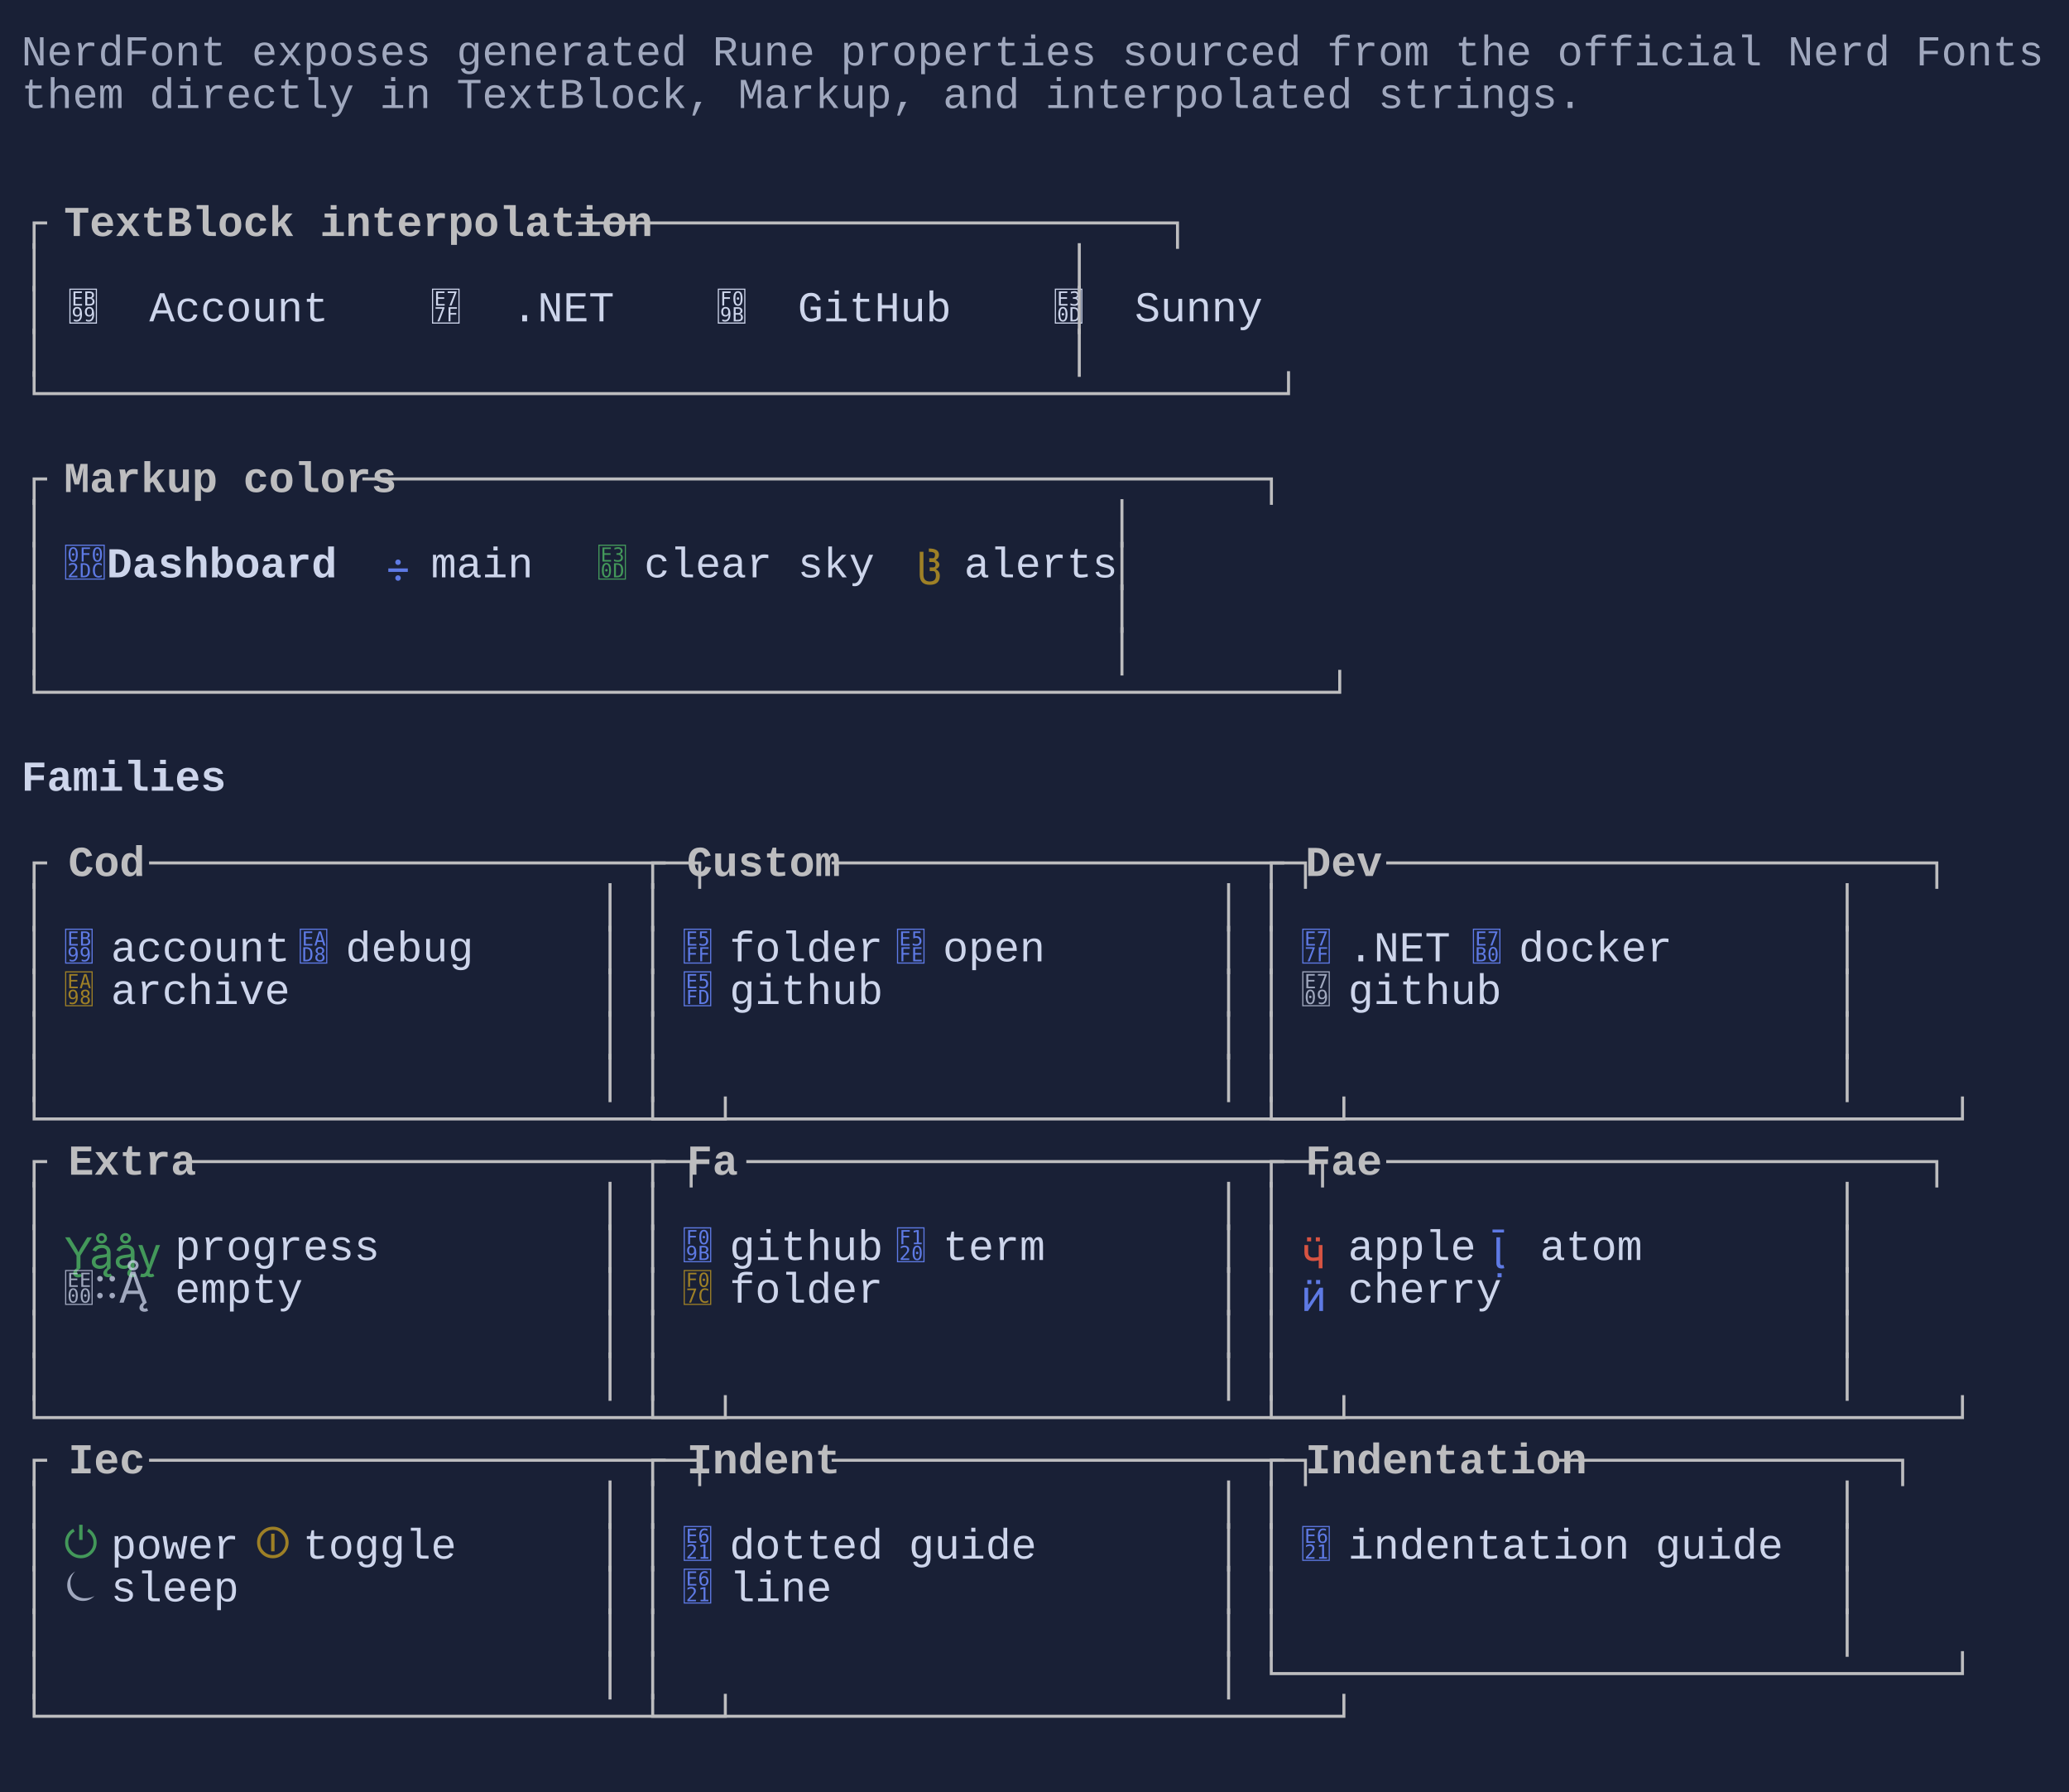
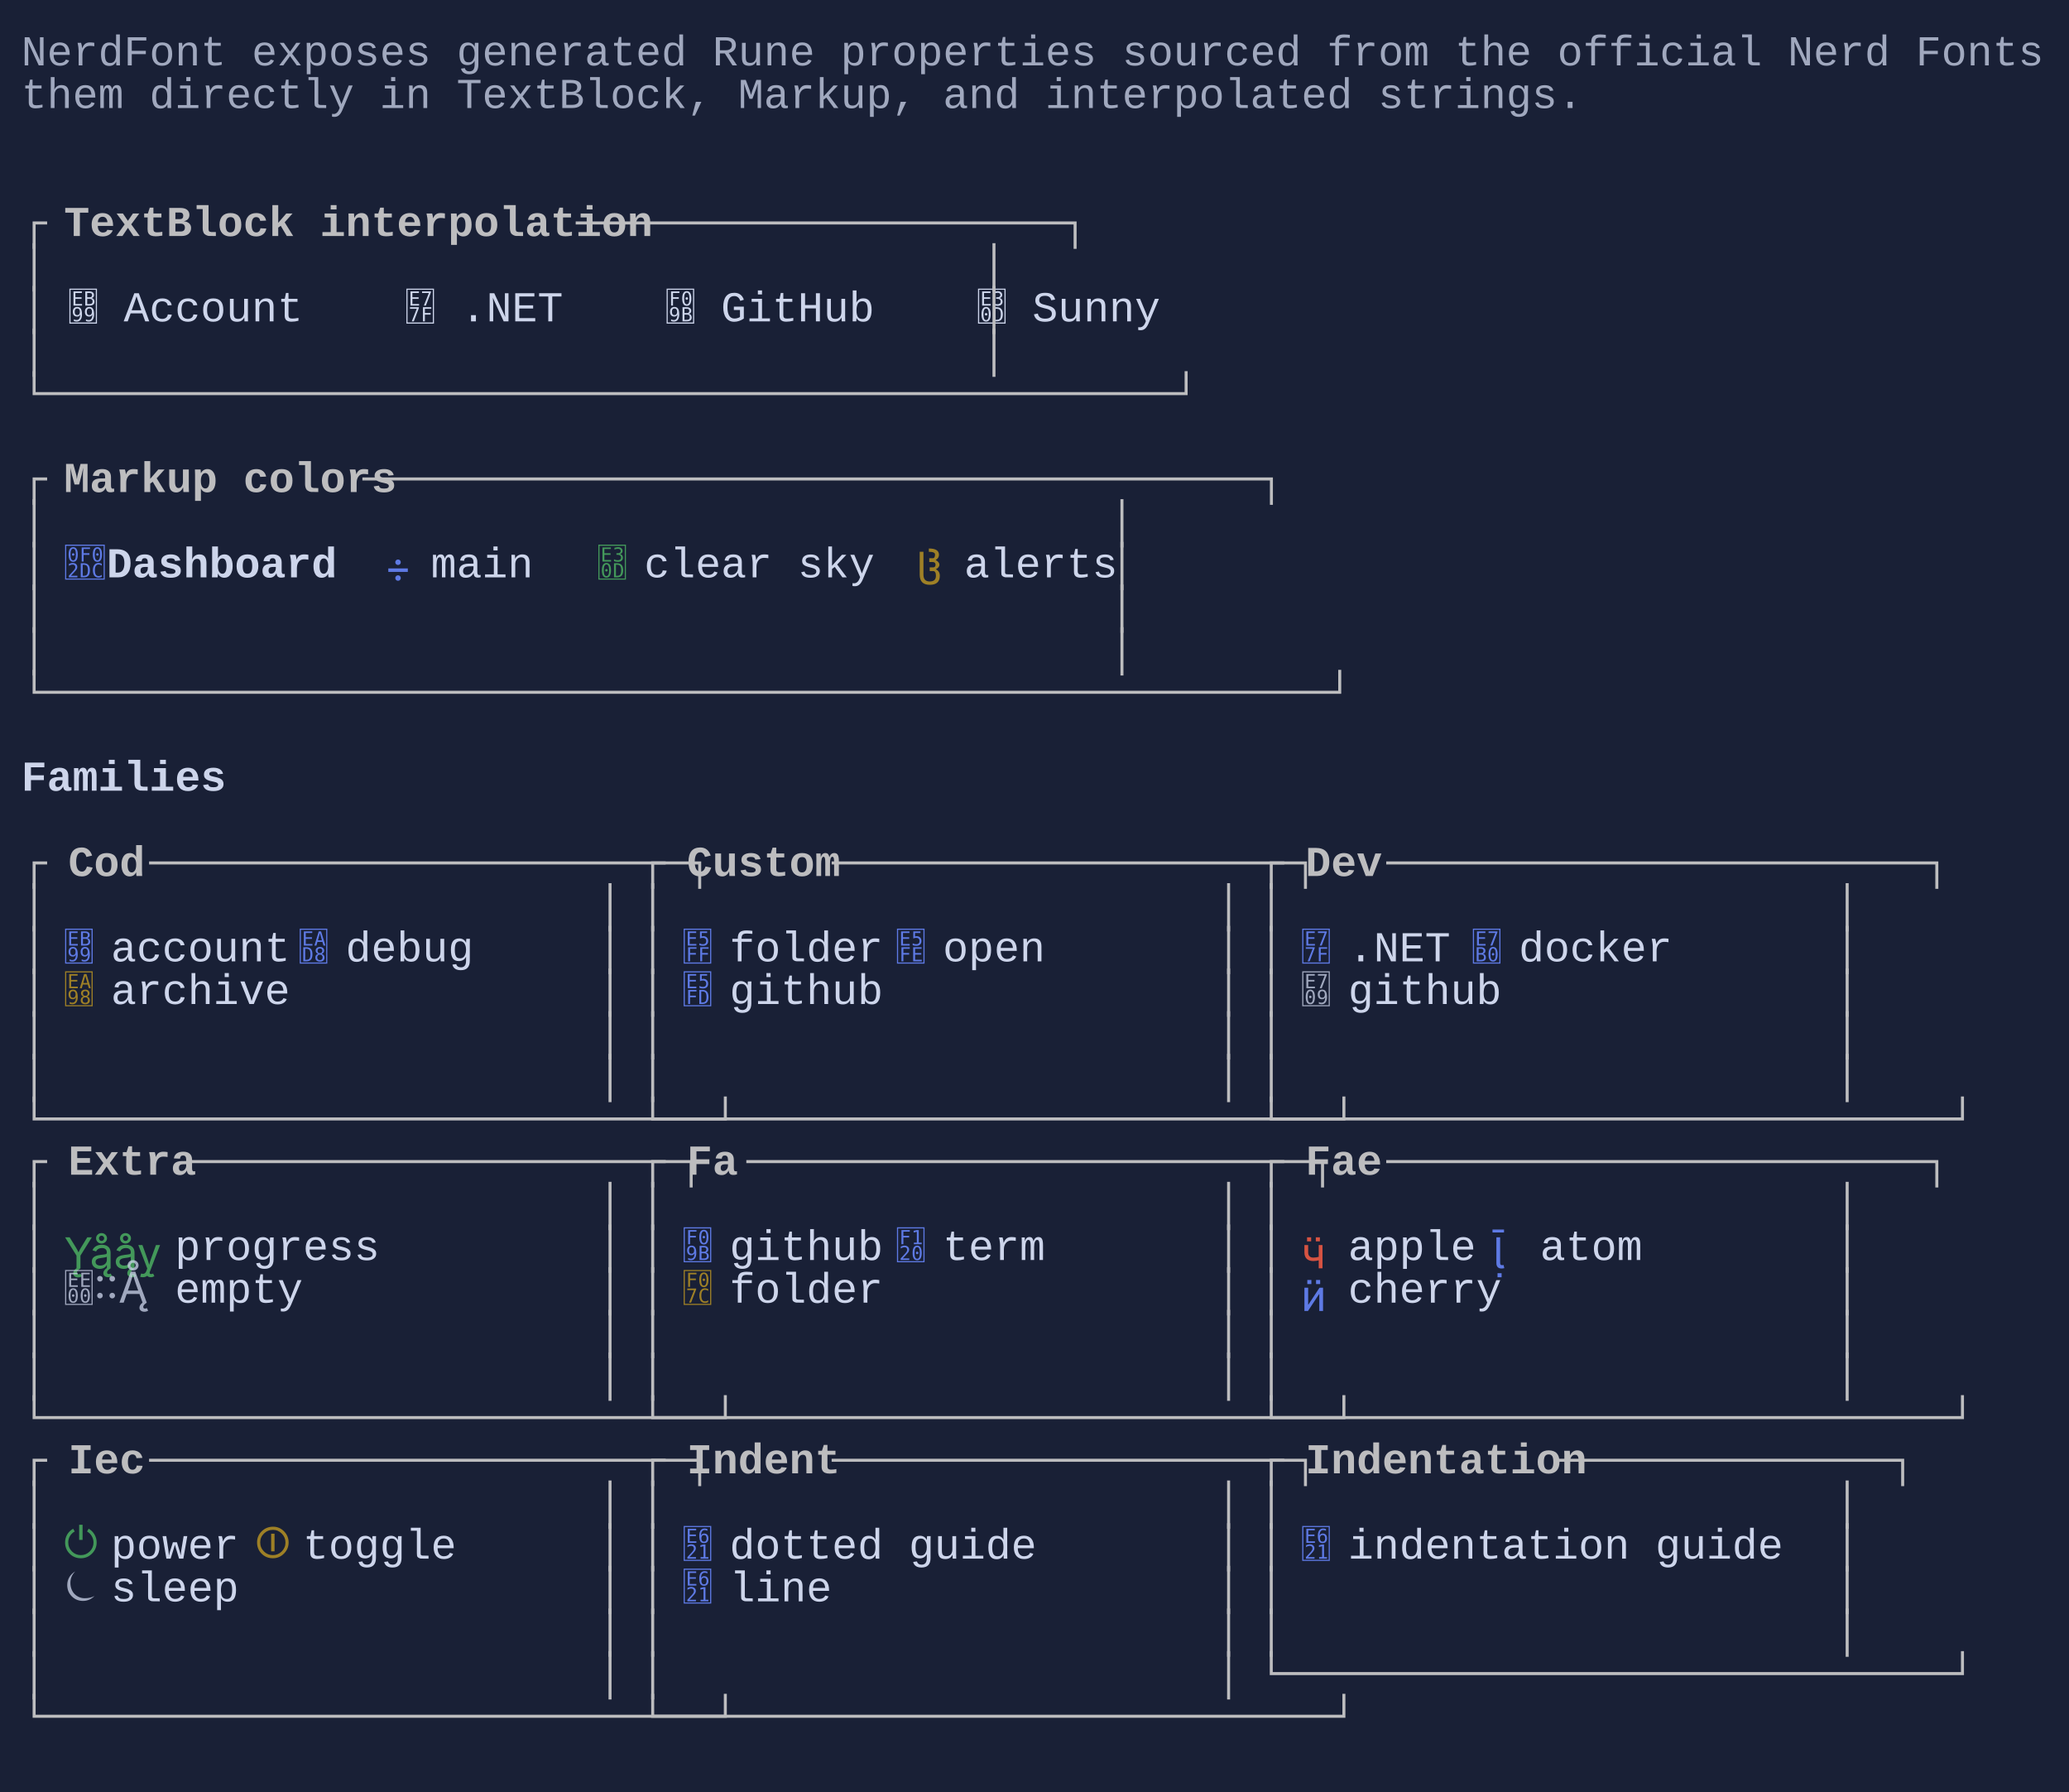
<svg xmlns="http://www.w3.org/2000/svg" viewBox="0 0 873 756" width="873" height="756" shape-rendering="crispEdges">
  <style>.t{font-family:ui-monospace, SFMono-Regular, Menlo, Monaco, Consolas, "Liberation Mono", "Courier New", monospace;font-size:18px;dominant-baseline:text-before-edge;white-space:pre;font-variant-ligatures:none;font-kerning:none;font-feature-settings:"liga" 0,"calt" 0;letter-spacing:0}</style>
  <rect x="0" y="0" width="873" height="756" fill="rgb(25,32,54)" />
  <text class="t" x="9" y="18" fill="rgb(205,213,235)" textLength="855" lengthAdjust="spacing" opacity="0.75" xml:space="preserve">NerdFont exposes generated Rune properties sourced from the official Nerd Fonts glyph list. Use</text>
  <text class="t" x="9" y="36" fill="rgb(205,213,235)" textLength="549" lengthAdjust="spacing" opacity="0.75" xml:space="preserve">them directly in TextBlock, Markup, and interpolated strings.</text>
  <text class="t" x="9" y="90" fill="rgb(189,189,191)" textLength="9" lengthAdjust="spacing" xml:space="preserve">┌</text>
  <text class="t" x="27" y="90" fill="rgb(189,189,191)" textLength="207" lengthAdjust="spacing" font-weight="700" xml:space="preserve">TextBlock interpolation</text>
-   <text class="t" x="243" y="90" fill="rgb(189,189,191)" textLength="216" lengthAdjust="spacing" xml:space="preserve">───────────────────────┐</text>
+   <text class="t" x="243" y="90" fill="rgb(189,189,191)" textLength="180" lengthAdjust="spacing" xml:space="preserve">───────────────────┐</text>
  <text class="t" x="9" y="108" fill="rgb(189,189,191)" textLength="9" lengthAdjust="spacing" xml:space="preserve">│</text>
-   <text class="t" x="450" y="108" fill="rgb(189,189,191)" textLength="9" lengthAdjust="spacing" xml:space="preserve">│</text>
+   <text class="t" x="414" y="108" fill="rgb(189,189,191)" textLength="9" lengthAdjust="spacing" xml:space="preserve">│</text>
  <text class="t" x="9" y="126" fill="rgb(189,189,191)" textLength="9" lengthAdjust="spacing" xml:space="preserve">│</text>
-   <text class="t" x="18" y="126" fill="rgb(205,213,235)" textLength="432" lengthAdjust="spacing" xml:space="preserve">   Account      .NET      GitHub      Sunny </text>
-   <text class="t" x="450" y="126" fill="rgb(189,189,191)" textLength="9" lengthAdjust="spacing" xml:space="preserve">│</text>
+   <text class="t" x="18" y="126" fill="rgb(205,213,235)" textLength="396" lengthAdjust="spacing" xml:space="preserve">  Account     .NET     GitHub     Sunny </text>
+   <text class="t" x="414" y="126" fill="rgb(189,189,191)" textLength="9" lengthAdjust="spacing" xml:space="preserve">│</text>
  <text class="t" x="9" y="144" fill="rgb(189,189,191)" textLength="9" lengthAdjust="spacing" xml:space="preserve">│</text>
-   <text class="t" x="450" y="144" fill="rgb(189,189,191)" textLength="9" lengthAdjust="spacing" xml:space="preserve">│</text>
-   <text class="t" x="9" y="162" fill="rgb(189,189,191)" textLength="450" lengthAdjust="spacing" xml:space="preserve">└────────────────────────────────────────────────┘</text>
+   <text class="t" x="414" y="144" fill="rgb(189,189,191)" textLength="9" lengthAdjust="spacing" xml:space="preserve">│</text>
+   <text class="t" x="9" y="162" fill="rgb(189,189,191)" textLength="414" lengthAdjust="spacing" xml:space="preserve">└────────────────────────────────────────────┘</text>
  <text class="t" x="9" y="198" fill="rgb(189,189,191)" textLength="9" lengthAdjust="spacing" xml:space="preserve">┌</text>
  <text class="t" x="27" y="198" fill="rgb(189,189,191)" textLength="117" lengthAdjust="spacing" font-weight="700" xml:space="preserve">Markup colors</text>
  <text class="t" x="153" y="198" fill="rgb(189,189,191)" textLength="324" lengthAdjust="spacing" xml:space="preserve">───────────────────────────────────┐</text>
  <text class="t" x="9" y="216" fill="rgb(189,189,191)" textLength="9" lengthAdjust="spacing" xml:space="preserve">│</text>
  <text class="t" x="468" y="216" fill="rgb(189,189,191)" textLength="9" lengthAdjust="spacing" xml:space="preserve">│</text>
  <text class="t" x="9" y="234" fill="rgb(189,189,191)" textLength="9" lengthAdjust="spacing" xml:space="preserve">│</text>
  <text class="t" x="27" y="234" fill="rgb(94,122,229)" textLength="9" lengthAdjust="spacing" xml:space="preserve">󰋜</text>
  <text class="t" x="45" y="234" fill="rgb(205,213,235)" textLength="81" lengthAdjust="spacing" font-weight="700" xml:space="preserve">Dashboard</text>
  <text class="t" x="162" y="234" fill="rgb(94,122,229)" textLength="9" lengthAdjust="spacing" xml:space="preserve"></text>
  <text class="t" x="171" y="234" fill="rgb(205,213,235)" textLength="81" lengthAdjust="spacing" xml:space="preserve"> main    </text>
  <text class="t" x="252" y="234" fill="rgb(67,152,90)" textLength="9" lengthAdjust="spacing" xml:space="preserve"></text>
  <text class="t" x="261" y="234" fill="rgb(205,213,235)" textLength="126" lengthAdjust="spacing" xml:space="preserve"> clear sky    </text>
  <text class="t" x="387" y="234" fill="rgb(158,128,38)" textLength="9" lengthAdjust="spacing" xml:space="preserve"></text>
  <text class="t" x="396" y="234" fill="rgb(205,213,235)" textLength="72" lengthAdjust="spacing" xml:space="preserve"> alerts </text>
  <text class="t" x="468" y="234" fill="rgb(189,189,191)" textLength="9" lengthAdjust="spacing" xml:space="preserve">│</text>
  <text class="t" x="9" y="252" fill="rgb(189,189,191)" textLength="9" lengthAdjust="spacing" xml:space="preserve">│</text>
  <text class="t" x="468" y="252" fill="rgb(189,189,191)" textLength="9" lengthAdjust="spacing" xml:space="preserve">│</text>
  <text class="t" x="9" y="270" fill="rgb(189,189,191)" textLength="9" lengthAdjust="spacing" xml:space="preserve">│</text>
  <text class="t" x="468" y="270" fill="rgb(189,189,191)" textLength="9" lengthAdjust="spacing" xml:space="preserve">│</text>
  <text class="t" x="9" y="288" fill="rgb(189,189,191)" textLength="468" lengthAdjust="spacing" xml:space="preserve">└──────────────────────────────────────────────────┘</text>
  <text class="t" x="9" y="324" fill="rgb(205,213,235)" textLength="72" lengthAdjust="spacing" font-weight="700" xml:space="preserve">Families</text>
  <text class="t" x="9" y="360" fill="rgb(189,189,191)" textLength="9" lengthAdjust="spacing" xml:space="preserve">┌</text>
  <text class="t" x="18" y="360" fill="rgb(189,189,191)" textLength="45" lengthAdjust="spacing" font-weight="700" xml:space="preserve"> Cod </text>
  <text class="t" x="63" y="360" fill="rgb(189,189,191)" textLength="198" lengthAdjust="spacing" xml:space="preserve">─────────────────────┐</text>
  <text class="t" x="270" y="360" fill="rgb(189,189,191)" textLength="9" lengthAdjust="spacing" xml:space="preserve">┌</text>
  <text class="t" x="279" y="360" fill="rgb(189,189,191)" textLength="72" lengthAdjust="spacing" font-weight="700" xml:space="preserve"> Custom </text>
  <text class="t" x="351" y="360" fill="rgb(189,189,191)" textLength="171" lengthAdjust="spacing" xml:space="preserve">──────────────────┐</text>
  <text class="t" x="531" y="360" fill="rgb(189,189,191)" textLength="9" lengthAdjust="spacing" xml:space="preserve">┌</text>
  <text class="t" x="540" y="360" fill="rgb(189,189,191)" textLength="45" lengthAdjust="spacing" font-weight="700" xml:space="preserve"> Dev </text>
  <text class="t" x="585" y="360" fill="rgb(189,189,191)" textLength="198" lengthAdjust="spacing" xml:space="preserve">─────────────────────┐</text>
  <text class="t" x="9" y="378" fill="rgb(189,189,191)" textLength="9" lengthAdjust="spacing" xml:space="preserve">│</text>
  <text class="t" x="252" y="378" fill="rgb(189,189,191)" textLength="9" lengthAdjust="spacing" xml:space="preserve">│</text>
  <text class="t" x="270" y="378" fill="rgb(189,189,191)" textLength="9" lengthAdjust="spacing" xml:space="preserve">│</text>
  <text class="t" x="513" y="378" fill="rgb(189,189,191)" textLength="9" lengthAdjust="spacing" xml:space="preserve">│</text>
  <text class="t" x="531" y="378" fill="rgb(189,189,191)" textLength="9" lengthAdjust="spacing" xml:space="preserve">│</text>
  <text class="t" x="774" y="378" fill="rgb(189,189,191)" textLength="9" lengthAdjust="spacing" xml:space="preserve">│</text>
  <text class="t" x="9" y="396" fill="rgb(189,189,191)" textLength="9" lengthAdjust="spacing" xml:space="preserve">│</text>
  <text class="t" x="27" y="396" fill="rgb(94,122,229)" textLength="9" lengthAdjust="spacing" xml:space="preserve"></text>
  <text class="t" x="36" y="396" fill="rgb(205,213,235)" textLength="90" lengthAdjust="spacing" xml:space="preserve"> account  </text>
  <text class="t" x="126" y="396" fill="rgb(94,122,229)" textLength="9" lengthAdjust="spacing" xml:space="preserve"></text>
  <text class="t" x="135" y="396" fill="rgb(205,213,235)" textLength="117" lengthAdjust="spacing" xml:space="preserve"> debug       </text>
  <text class="t" x="252" y="396" fill="rgb(189,189,191)" textLength="9" lengthAdjust="spacing" xml:space="preserve">│</text>
  <text class="t" x="270" y="396" fill="rgb(189,189,191)" textLength="9" lengthAdjust="spacing" xml:space="preserve">│</text>
  <text class="t" x="288" y="396" fill="rgb(94,122,229)" textLength="9" lengthAdjust="spacing" xml:space="preserve"></text>
  <text class="t" x="297" y="396" fill="rgb(205,213,235)" textLength="81" lengthAdjust="spacing" xml:space="preserve"> folder  </text>
  <text class="t" x="378" y="396" fill="rgb(94,122,229)" textLength="9" lengthAdjust="spacing" xml:space="preserve"></text>
  <text class="t" x="387" y="396" fill="rgb(205,213,235)" textLength="126" lengthAdjust="spacing" xml:space="preserve"> open         </text>
  <text class="t" x="513" y="396" fill="rgb(189,189,191)" textLength="9" lengthAdjust="spacing" xml:space="preserve">│</text>
  <text class="t" x="531" y="396" fill="rgb(189,189,191)" textLength="9" lengthAdjust="spacing" xml:space="preserve">│</text>
  <text class="t" x="549" y="396" fill="rgb(94,122,229)" textLength="9" lengthAdjust="spacing" xml:space="preserve"></text>
  <text class="t" x="558" y="396" fill="rgb(205,213,235)" textLength="63" lengthAdjust="spacing" xml:space="preserve"> .NET  </text>
  <text class="t" x="621" y="396" fill="rgb(94,122,229)" textLength="9" lengthAdjust="spacing" xml:space="preserve"></text>
  <text class="t" x="630" y="396" fill="rgb(205,213,235)" textLength="144" lengthAdjust="spacing" xml:space="preserve"> docker         </text>
  <text class="t" x="774" y="396" fill="rgb(189,189,191)" textLength="9" lengthAdjust="spacing" xml:space="preserve">│</text>
  <text class="t" x="9" y="414" fill="rgb(189,189,191)" textLength="9" lengthAdjust="spacing" xml:space="preserve">│</text>
  <text class="t" x="27" y="414" fill="rgb(158,128,38)" textLength="9" lengthAdjust="spacing" xml:space="preserve"></text>
  <text class="t" x="36" y="414" fill="rgb(205,213,235)" textLength="216" lengthAdjust="spacing" xml:space="preserve"> archive                </text>
  <text class="t" x="252" y="414" fill="rgb(189,189,191)" textLength="9" lengthAdjust="spacing" xml:space="preserve">│</text>
  <text class="t" x="270" y="414" fill="rgb(189,189,191)" textLength="9" lengthAdjust="spacing" xml:space="preserve">│</text>
  <text class="t" x="288" y="414" fill="rgb(94,122,229)" textLength="9" lengthAdjust="spacing" xml:space="preserve"></text>
  <text class="t" x="297" y="414" fill="rgb(205,213,235)" textLength="216" lengthAdjust="spacing" xml:space="preserve"> github                 </text>
  <text class="t" x="513" y="414" fill="rgb(189,189,191)" textLength="9" lengthAdjust="spacing" xml:space="preserve">│</text>
  <text class="t" x="531" y="414" fill="rgb(189,189,191)" textLength="9" lengthAdjust="spacing" xml:space="preserve">│</text>
  <text class="t" x="549" y="414" fill="rgb(205,213,235)" textLength="9" lengthAdjust="spacing" opacity="0.75" xml:space="preserve"></text>
  <text class="t" x="558" y="414" fill="rgb(205,213,235)" textLength="216" lengthAdjust="spacing" xml:space="preserve"> github                 </text>
  <text class="t" x="774" y="414" fill="rgb(189,189,191)" textLength="9" lengthAdjust="spacing" xml:space="preserve">│</text>
  <text class="t" x="9" y="432" fill="rgb(189,189,191)" textLength="9" lengthAdjust="spacing" xml:space="preserve">│</text>
  <text class="t" x="252" y="432" fill="rgb(189,189,191)" textLength="9" lengthAdjust="spacing" xml:space="preserve">│</text>
  <text class="t" x="270" y="432" fill="rgb(189,189,191)" textLength="9" lengthAdjust="spacing" xml:space="preserve">│</text>
  <text class="t" x="513" y="432" fill="rgb(189,189,191)" textLength="9" lengthAdjust="spacing" xml:space="preserve">│</text>
  <text class="t" x="531" y="432" fill="rgb(189,189,191)" textLength="9" lengthAdjust="spacing" xml:space="preserve">│</text>
  <text class="t" x="774" y="432" fill="rgb(189,189,191)" textLength="9" lengthAdjust="spacing" xml:space="preserve">│</text>
  <text class="t" x="9" y="450" fill="rgb(189,189,191)" textLength="9" lengthAdjust="spacing" xml:space="preserve">│</text>
  <text class="t" x="252" y="450" fill="rgb(189,189,191)" textLength="9" lengthAdjust="spacing" xml:space="preserve">│</text>
  <text class="t" x="270" y="450" fill="rgb(189,189,191)" textLength="9" lengthAdjust="spacing" xml:space="preserve">│</text>
  <text class="t" x="513" y="450" fill="rgb(189,189,191)" textLength="9" lengthAdjust="spacing" xml:space="preserve">│</text>
  <text class="t" x="531" y="450" fill="rgb(189,189,191)" textLength="9" lengthAdjust="spacing" xml:space="preserve">│</text>
  <text class="t" x="774" y="450" fill="rgb(189,189,191)" textLength="9" lengthAdjust="spacing" xml:space="preserve">│</text>
  <text class="t" x="9" y="468" fill="rgb(189,189,191)" textLength="252" lengthAdjust="spacing" xml:space="preserve">└──────────────────────────┘</text>
  <text class="t" x="270" y="468" fill="rgb(189,189,191)" textLength="252" lengthAdjust="spacing" xml:space="preserve">└──────────────────────────┘</text>
  <text class="t" x="531" y="468" fill="rgb(189,189,191)" textLength="252" lengthAdjust="spacing" xml:space="preserve">└──────────────────────────┘</text>
  <text class="t" x="9" y="486" fill="rgb(189,189,191)" textLength="9" lengthAdjust="spacing" xml:space="preserve">┌</text>
  <text class="t" x="18" y="486" fill="rgb(189,189,191)" textLength="63" lengthAdjust="spacing" font-weight="700" xml:space="preserve"> Extra </text>
  <text class="t" x="81" y="486" fill="rgb(189,189,191)" textLength="180" lengthAdjust="spacing" xml:space="preserve">───────────────────┐</text>
  <text class="t" x="270" y="486" fill="rgb(189,189,191)" textLength="9" lengthAdjust="spacing" xml:space="preserve">┌</text>
  <text class="t" x="279" y="486" fill="rgb(189,189,191)" textLength="36" lengthAdjust="spacing" font-weight="700" xml:space="preserve"> Fa </text>
  <text class="t" x="315" y="486" fill="rgb(189,189,191)" textLength="207" lengthAdjust="spacing" xml:space="preserve">──────────────────────┐</text>
  <text class="t" x="531" y="486" fill="rgb(189,189,191)" textLength="9" lengthAdjust="spacing" xml:space="preserve">┌</text>
  <text class="t" x="540" y="486" fill="rgb(189,189,191)" textLength="45" lengthAdjust="spacing" font-weight="700" xml:space="preserve"> Fae </text>
  <text class="t" x="585" y="486" fill="rgb(189,189,191)" textLength="198" lengthAdjust="spacing" xml:space="preserve">─────────────────────┐</text>
  <text class="t" x="9" y="504" fill="rgb(189,189,191)" textLength="9" lengthAdjust="spacing" xml:space="preserve">│</text>
  <text class="t" x="252" y="504" fill="rgb(189,189,191)" textLength="9" lengthAdjust="spacing" xml:space="preserve">│</text>
  <text class="t" x="270" y="504" fill="rgb(189,189,191)" textLength="9" lengthAdjust="spacing" xml:space="preserve">│</text>
  <text class="t" x="513" y="504" fill="rgb(189,189,191)" textLength="9" lengthAdjust="spacing" xml:space="preserve">│</text>
  <text class="t" x="531" y="504" fill="rgb(189,189,191)" textLength="9" lengthAdjust="spacing" xml:space="preserve">│</text>
  <text class="t" x="774" y="504" fill="rgb(189,189,191)" textLength="9" lengthAdjust="spacing" xml:space="preserve">│</text>
  <text class="t" x="9" y="522" fill="rgb(189,189,191)" textLength="9" lengthAdjust="spacing" xml:space="preserve">│</text>
  <text class="t" x="27" y="522" fill="rgb(67,152,90)" textLength="36" lengthAdjust="spacing" xml:space="preserve"></text>
  <text class="t" x="63" y="522" fill="rgb(205,213,235)" textLength="189" lengthAdjust="spacing" xml:space="preserve"> progress            </text>
  <text class="t" x="252" y="522" fill="rgb(189,189,191)" textLength="9" lengthAdjust="spacing" xml:space="preserve">│</text>
  <text class="t" x="270" y="522" fill="rgb(189,189,191)" textLength="9" lengthAdjust="spacing" xml:space="preserve">│</text>
  <text class="t" x="288" y="522" fill="rgb(94,122,229)" textLength="9" lengthAdjust="spacing" xml:space="preserve"></text>
  <text class="t" x="297" y="522" fill="rgb(205,213,235)" textLength="81" lengthAdjust="spacing" xml:space="preserve"> github  </text>
  <text class="t" x="378" y="522" fill="rgb(94,122,229)" textLength="9" lengthAdjust="spacing" xml:space="preserve"></text>
  <text class="t" x="387" y="522" fill="rgb(205,213,235)" textLength="126" lengthAdjust="spacing" xml:space="preserve"> term         </text>
  <text class="t" x="513" y="522" fill="rgb(189,189,191)" textLength="9" lengthAdjust="spacing" xml:space="preserve">│</text>
  <text class="t" x="531" y="522" fill="rgb(189,189,191)" textLength="9" lengthAdjust="spacing" xml:space="preserve">│</text>
  <text class="t" x="549" y="522" fill="rgb(214,83,66)" textLength="9" lengthAdjust="spacing" xml:space="preserve"></text>
  <text class="t" x="558" y="522" fill="rgb(205,213,235)" textLength="72" lengthAdjust="spacing" xml:space="preserve"> apple  </text>
  <text class="t" x="630" y="522" fill="rgb(94,122,229)" textLength="9" lengthAdjust="spacing" xml:space="preserve"></text>
  <text class="t" x="639" y="522" fill="rgb(205,213,235)" textLength="135" lengthAdjust="spacing" xml:space="preserve"> atom          </text>
  <text class="t" x="774" y="522" fill="rgb(189,189,191)" textLength="9" lengthAdjust="spacing" xml:space="preserve">│</text>
  <text class="t" x="9" y="540" fill="rgb(189,189,191)" textLength="9" lengthAdjust="spacing" xml:space="preserve">│</text>
  <text class="t" x="27" y="540" fill="rgb(205,213,235)" textLength="36" lengthAdjust="spacing" opacity="0.75" xml:space="preserve"></text>
  <text class="t" x="63" y="540" fill="rgb(205,213,235)" textLength="189" lengthAdjust="spacing" xml:space="preserve"> empty               </text>
  <text class="t" x="252" y="540" fill="rgb(189,189,191)" textLength="9" lengthAdjust="spacing" xml:space="preserve">│</text>
  <text class="t" x="270" y="540" fill="rgb(189,189,191)" textLength="9" lengthAdjust="spacing" xml:space="preserve">│</text>
  <text class="t" x="288" y="540" fill="rgb(158,128,38)" textLength="9" lengthAdjust="spacing" xml:space="preserve"></text>
  <text class="t" x="297" y="540" fill="rgb(205,213,235)" textLength="216" lengthAdjust="spacing" xml:space="preserve"> folder                 </text>
  <text class="t" x="513" y="540" fill="rgb(189,189,191)" textLength="9" lengthAdjust="spacing" xml:space="preserve">│</text>
  <text class="t" x="531" y="540" fill="rgb(189,189,191)" textLength="9" lengthAdjust="spacing" xml:space="preserve">│</text>
  <text class="t" x="549" y="540" fill="rgb(94,122,229)" textLength="9" lengthAdjust="spacing" xml:space="preserve"></text>
  <text class="t" x="558" y="540" fill="rgb(205,213,235)" textLength="216" lengthAdjust="spacing" xml:space="preserve"> cherry                 </text>
  <text class="t" x="774" y="540" fill="rgb(189,189,191)" textLength="9" lengthAdjust="spacing" xml:space="preserve">│</text>
  <text class="t" x="9" y="558" fill="rgb(189,189,191)" textLength="9" lengthAdjust="spacing" xml:space="preserve">│</text>
  <text class="t" x="252" y="558" fill="rgb(189,189,191)" textLength="9" lengthAdjust="spacing" xml:space="preserve">│</text>
  <text class="t" x="270" y="558" fill="rgb(189,189,191)" textLength="9" lengthAdjust="spacing" xml:space="preserve">│</text>
  <text class="t" x="513" y="558" fill="rgb(189,189,191)" textLength="9" lengthAdjust="spacing" xml:space="preserve">│</text>
  <text class="t" x="531" y="558" fill="rgb(189,189,191)" textLength="9" lengthAdjust="spacing" xml:space="preserve">│</text>
  <text class="t" x="774" y="558" fill="rgb(189,189,191)" textLength="9" lengthAdjust="spacing" xml:space="preserve">│</text>
  <text class="t" x="9" y="576" fill="rgb(189,189,191)" textLength="9" lengthAdjust="spacing" xml:space="preserve">│</text>
  <text class="t" x="252" y="576" fill="rgb(189,189,191)" textLength="9" lengthAdjust="spacing" xml:space="preserve">│</text>
  <text class="t" x="270" y="576" fill="rgb(189,189,191)" textLength="9" lengthAdjust="spacing" xml:space="preserve">│</text>
  <text class="t" x="513" y="576" fill="rgb(189,189,191)" textLength="9" lengthAdjust="spacing" xml:space="preserve">│</text>
  <text class="t" x="531" y="576" fill="rgb(189,189,191)" textLength="9" lengthAdjust="spacing" xml:space="preserve">│</text>
  <text class="t" x="774" y="576" fill="rgb(189,189,191)" textLength="9" lengthAdjust="spacing" xml:space="preserve">│</text>
  <text class="t" x="9" y="594" fill="rgb(189,189,191)" textLength="252" lengthAdjust="spacing" xml:space="preserve">└──────────────────────────┘</text>
  <text class="t" x="270" y="594" fill="rgb(189,189,191)" textLength="252" lengthAdjust="spacing" xml:space="preserve">└──────────────────────────┘</text>
  <text class="t" x="531" y="594" fill="rgb(189,189,191)" textLength="252" lengthAdjust="spacing" xml:space="preserve">└──────────────────────────┘</text>
  <text class="t" x="9" y="612" fill="rgb(189,189,191)" textLength="9" lengthAdjust="spacing" xml:space="preserve">┌</text>
  <text class="t" x="18" y="612" fill="rgb(189,189,191)" textLength="45" lengthAdjust="spacing" font-weight="700" xml:space="preserve"> Iec </text>
  <text class="t" x="63" y="612" fill="rgb(189,189,191)" textLength="198" lengthAdjust="spacing" xml:space="preserve">─────────────────────┐</text>
  <text class="t" x="270" y="612" fill="rgb(189,189,191)" textLength="9" lengthAdjust="spacing" xml:space="preserve">┌</text>
  <text class="t" x="279" y="612" fill="rgb(189,189,191)" textLength="72" lengthAdjust="spacing" font-weight="700" xml:space="preserve"> Indent </text>
  <text class="t" x="351" y="612" fill="rgb(189,189,191)" textLength="171" lengthAdjust="spacing" xml:space="preserve">──────────────────┐</text>
  <text class="t" x="531" y="612" fill="rgb(189,189,191)" textLength="9" lengthAdjust="spacing" xml:space="preserve">┌</text>
  <text class="t" x="540" y="612" fill="rgb(189,189,191)" textLength="117" lengthAdjust="spacing" font-weight="700" xml:space="preserve"> Indentation </text>
  <text class="t" x="657" y="612" fill="rgb(189,189,191)" textLength="126" lengthAdjust="spacing" xml:space="preserve">─────────────┐</text>
  <text class="t" x="9" y="630" fill="rgb(189,189,191)" textLength="9" lengthAdjust="spacing" xml:space="preserve">│</text>
  <text class="t" x="252" y="630" fill="rgb(189,189,191)" textLength="9" lengthAdjust="spacing" xml:space="preserve">│</text>
  <text class="t" x="270" y="630" fill="rgb(189,189,191)" textLength="9" lengthAdjust="spacing" xml:space="preserve">│</text>
  <text class="t" x="513" y="630" fill="rgb(189,189,191)" textLength="9" lengthAdjust="spacing" xml:space="preserve">│</text>
  <text class="t" x="531" y="630" fill="rgb(189,189,191)" textLength="9" lengthAdjust="spacing" xml:space="preserve">│</text>
  <text class="t" x="774" y="630" fill="rgb(189,189,191)" textLength="9" lengthAdjust="spacing" xml:space="preserve">│</text>
  <text class="t" x="9" y="648" fill="rgb(189,189,191)" textLength="9" lengthAdjust="spacing" xml:space="preserve">│</text>
  <text class="t" x="27" y="648" fill="rgb(67,152,90)" textLength="9" lengthAdjust="spacing" xml:space="preserve">⏻</text>
  <text class="t" x="36" y="648" fill="rgb(205,213,235)" textLength="72" lengthAdjust="spacing" xml:space="preserve"> power  </text>
  <text class="t" x="108" y="648" fill="rgb(158,128,38)" textLength="9" lengthAdjust="spacing" xml:space="preserve">⏼</text>
  <text class="t" x="117" y="648" fill="rgb(205,213,235)" textLength="135" lengthAdjust="spacing" xml:space="preserve"> toggle        </text>
  <text class="t" x="252" y="648" fill="rgb(189,189,191)" textLength="9" lengthAdjust="spacing" xml:space="preserve">│</text>
  <text class="t" x="270" y="648" fill="rgb(189,189,191)" textLength="9" lengthAdjust="spacing" xml:space="preserve">│</text>
  <text class="t" x="288" y="648" fill="rgb(94,122,229)" textLength="9" lengthAdjust="spacing" xml:space="preserve"></text>
  <text class="t" x="297" y="648" fill="rgb(205,213,235)" textLength="216" lengthAdjust="spacing" xml:space="preserve"> dotted guide           </text>
  <text class="t" x="513" y="648" fill="rgb(189,189,191)" textLength="9" lengthAdjust="spacing" xml:space="preserve">│</text>
  <text class="t" x="531" y="648" fill="rgb(189,189,191)" textLength="9" lengthAdjust="spacing" xml:space="preserve">│</text>
  <text class="t" x="549" y="648" fill="rgb(94,122,229)" textLength="9" lengthAdjust="spacing" xml:space="preserve"></text>
  <text class="t" x="558" y="648" fill="rgb(205,213,235)" textLength="216" lengthAdjust="spacing" xml:space="preserve"> indentation guide      </text>
  <text class="t" x="774" y="648" fill="rgb(189,189,191)" textLength="9" lengthAdjust="spacing" xml:space="preserve">│</text>
  <text class="t" x="9" y="666" fill="rgb(189,189,191)" textLength="9" lengthAdjust="spacing" xml:space="preserve">│</text>
  <text class="t" x="27" y="666" fill="rgb(205,213,235)" textLength="9" lengthAdjust="spacing" opacity="0.75" xml:space="preserve">⏾</text>
  <text class="t" x="36" y="666" fill="rgb(205,213,235)" textLength="216" lengthAdjust="spacing" xml:space="preserve"> sleep                  </text>
  <text class="t" x="252" y="666" fill="rgb(189,189,191)" textLength="9" lengthAdjust="spacing" xml:space="preserve">│</text>
  <text class="t" x="270" y="666" fill="rgb(189,189,191)" textLength="9" lengthAdjust="spacing" xml:space="preserve">│</text>
  <text class="t" x="288" y="666" fill="rgb(94,122,229)" textLength="9" lengthAdjust="spacing" xml:space="preserve"></text>
  <text class="t" x="297" y="666" fill="rgb(205,213,235)" textLength="216" lengthAdjust="spacing" xml:space="preserve"> line                   </text>
  <text class="t" x="513" y="666" fill="rgb(189,189,191)" textLength="9" lengthAdjust="spacing" xml:space="preserve">│</text>
  <text class="t" x="531" y="666" fill="rgb(189,189,191)" textLength="9" lengthAdjust="spacing" xml:space="preserve">│</text>
  <text class="t" x="774" y="666" fill="rgb(189,189,191)" textLength="9" lengthAdjust="spacing" xml:space="preserve">│</text>
  <text class="t" x="9" y="684" fill="rgb(189,189,191)" textLength="9" lengthAdjust="spacing" xml:space="preserve">│</text>
  <text class="t" x="252" y="684" fill="rgb(189,189,191)" textLength="9" lengthAdjust="spacing" xml:space="preserve">│</text>
  <text class="t" x="270" y="684" fill="rgb(189,189,191)" textLength="9" lengthAdjust="spacing" xml:space="preserve">│</text>
  <text class="t" x="513" y="684" fill="rgb(189,189,191)" textLength="9" lengthAdjust="spacing" xml:space="preserve">│</text>
  <text class="t" x="531" y="684" fill="rgb(189,189,191)" textLength="9" lengthAdjust="spacing" xml:space="preserve">│</text>
  <text class="t" x="774" y="684" fill="rgb(189,189,191)" textLength="9" lengthAdjust="spacing" xml:space="preserve">│</text>
  <text class="t" x="9" y="702" fill="rgb(189,189,191)" textLength="9" lengthAdjust="spacing" xml:space="preserve">│</text>
  <text class="t" x="252" y="702" fill="rgb(189,189,191)" textLength="9" lengthAdjust="spacing" xml:space="preserve">│</text>
  <text class="t" x="270" y="702" fill="rgb(189,189,191)" textLength="9" lengthAdjust="spacing" xml:space="preserve">│</text>
  <text class="t" x="513" y="702" fill="rgb(189,189,191)" textLength="9" lengthAdjust="spacing" xml:space="preserve">│</text>
  <text class="t" x="531" y="702" fill="rgb(189,189,191)" textLength="252" lengthAdjust="spacing" xml:space="preserve">└──────────────────────────┘</text>
  <text class="t" x="9" y="720" fill="rgb(189,189,191)" textLength="252" lengthAdjust="spacing" xml:space="preserve">└──────────────────────────┘</text>
  <text class="t" x="270" y="720" fill="rgb(189,189,191)" textLength="252" lengthAdjust="spacing" xml:space="preserve">└──────────────────────────┘</text>
</svg>
